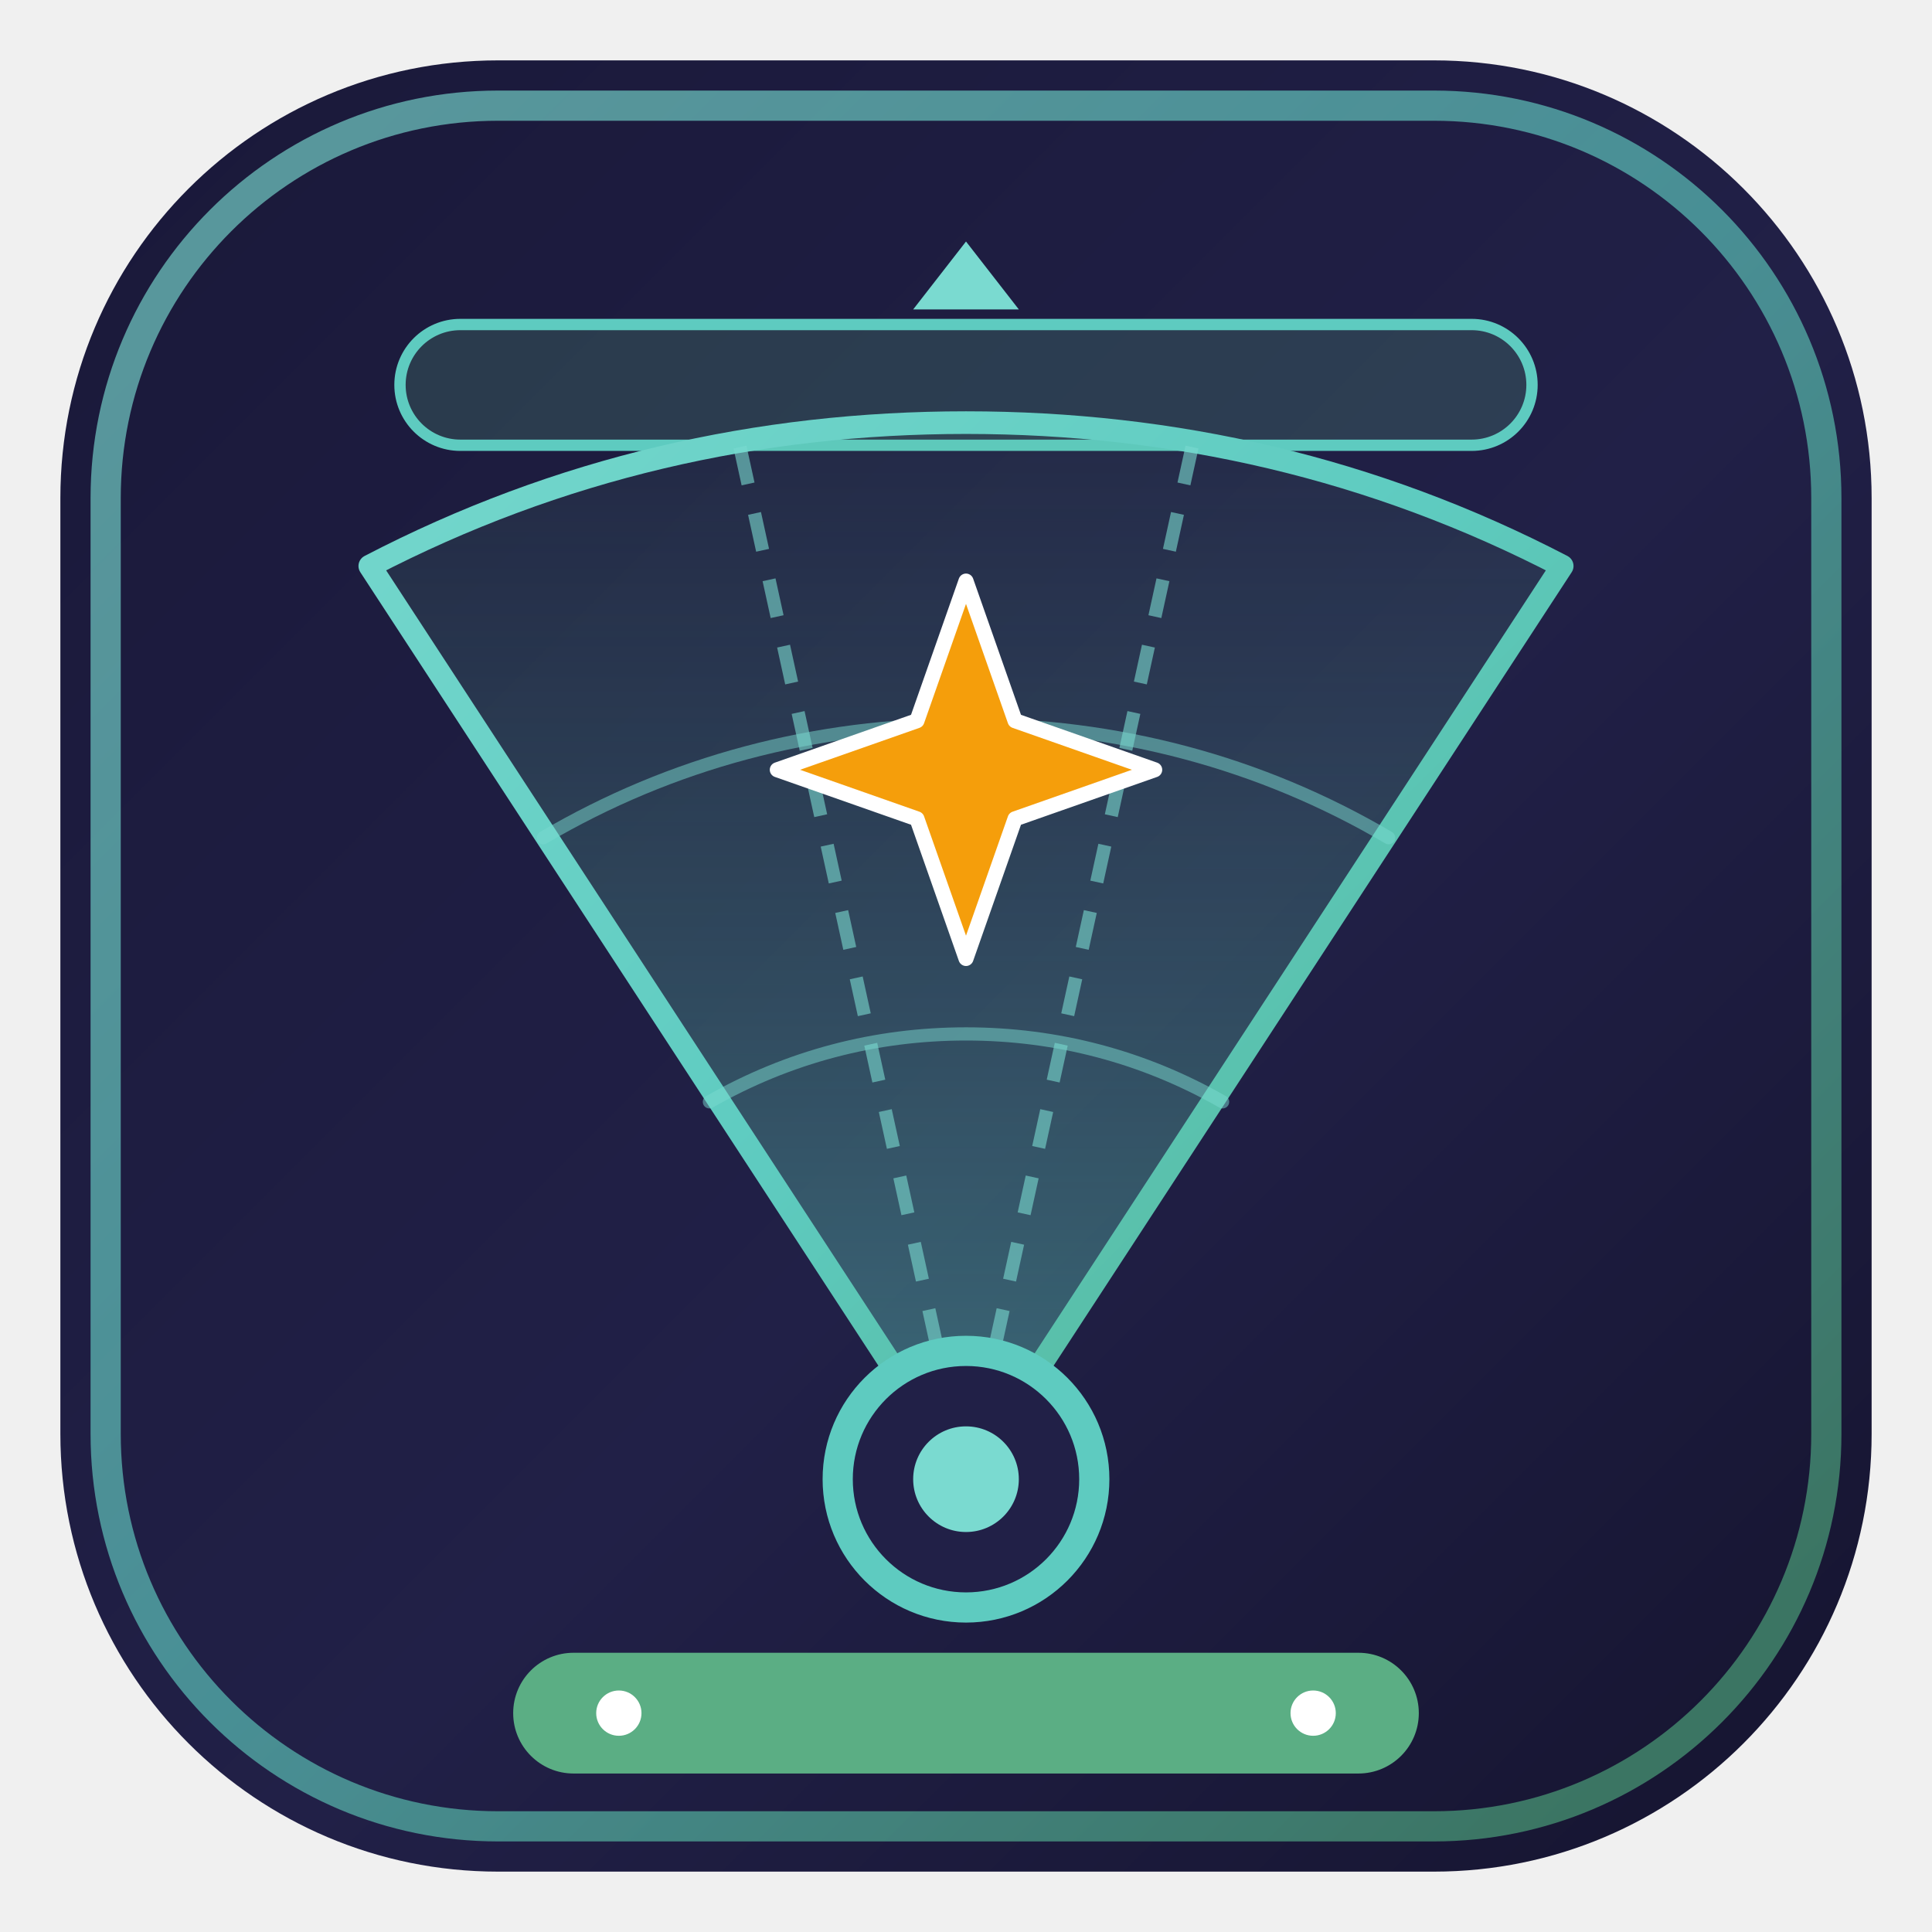
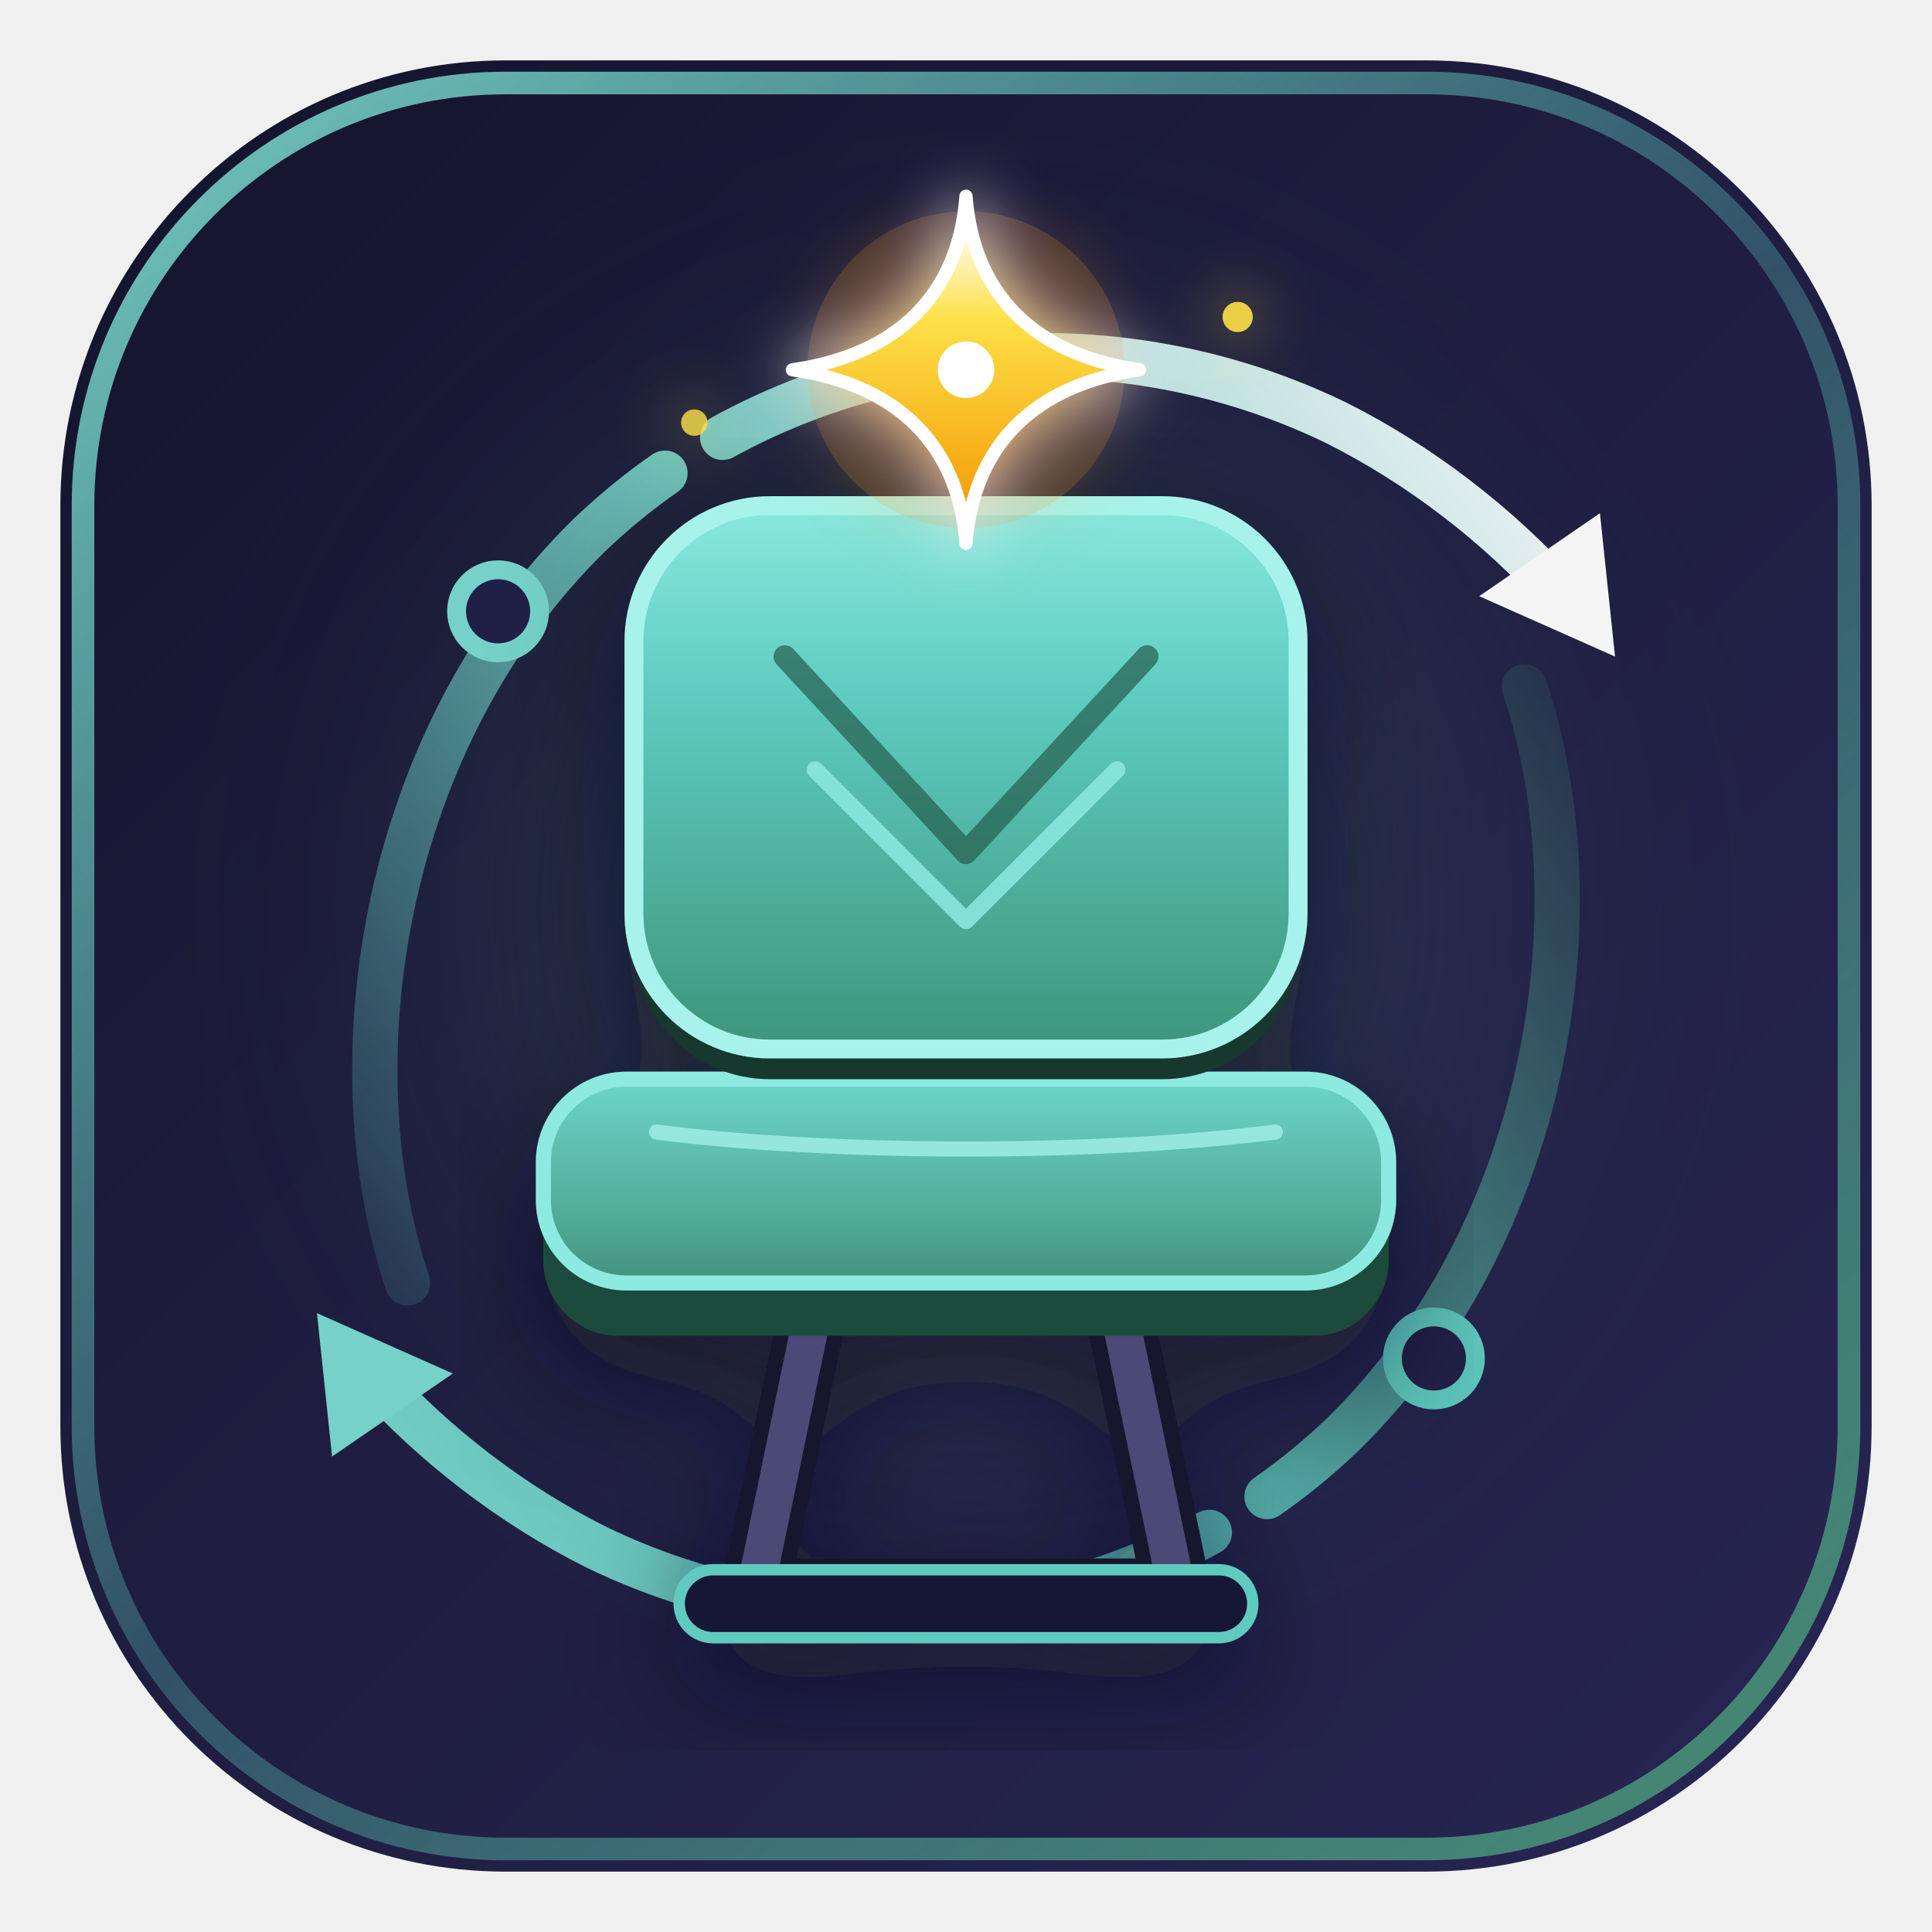
<svg xmlns="http://www.w3.org/2000/svg" viewBox="0 0 512 512" fill="none">
  <defs>
    <linearGradient id="bgGrad" x1="0" y1="0" x2="512" y2="512" gradientUnits="userSpaceOnUse">
-       <stop offset="0%" stop-color="#191838" />
-       <stop offset="55%" stop-color="#212047" />
-       <stop offset="100%" stop-color="#14132D" />
+       <stop offset="0%" stop-color="#14132B" />
+       <stop offset="45%" stop-color="#1E1D3F" />
+       <stop offset="100%" stop-color="#282654" />
    </linearGradient>
-     <linearGradient id="mintGrad" x1="64" y1="64" x2="448" y2="448" gradientUnits="userSpaceOnUse">
-       <stop offset="0%" stop-color="#7ADAD0" />
-       <stop offset="50%" stop-color="#5ECBC0" />
-       <stop offset="100%" stop-color="#4FA87D" />
+     <linearGradient id="borderGrad" x1="64" y1="32" x2="448" y2="480" gradientUnits="userSpaceOnUse">
+       <stop offset="0%" stop-color="#7ADAD0" stop-opacity="0.85" />
+       <stop offset="50%" stop-color="#5ECBC0" stop-opacity="0.3" />
+       <stop offset="100%" stop-color="#4FA87D" stop-opacity="0.75" />
    </linearGradient>
-     <linearGradient id="coneGrad" x1="256" y1="400" x2="256" y2="110" gradientUnits="userSpaceOnUse">
-       <stop offset="0%" stop-color="#5ECBC0" stop-opacity="0.45" />
-       <stop offset="100%" stop-color="#5BAE84" stop-opacity="0.08" />
+     <radialGradient id="centerSpot" cx="256" cy="240" r="220" gradientUnits="userSpaceOnUse">
+       <stop offset="0%" stop-color="#5ECBC0" stop-opacity="0.28" />
+       <stop offset="55%" stop-color="#5BAE84" stop-opacity="0.08" />
+       <stop offset="100%" stop-color="#1E1D3F" stop-opacity="0" />
+     </radialGradient>
+     <linearGradient id="seatBackGrad" x1="256" y1="130" x2="256" y2="290" gradientUnits="userSpaceOnUse">
+       <stop offset="0%" stop-color="#8CEAE0" />
+       <stop offset="35%" stop-color="#5ECBC0" />
+       <stop offset="100%" stop-color="#3A8E72" />
    </linearGradient>
+     <linearGradient id="cushionGrad" x1="256" y1="285" x2="256" y2="365" gradientUnits="userSpaceOnUse">
+       <stop offset="0%" stop-color="#6ED6CB" />
+       <stop offset="50%" stop-color="#4FA895" />
+       <stop offset="100%" stop-color="#2C6B57" />
+     </linearGradient>
+     <linearGradient id="swapOrbitTop" x1="100" y1="360" x2="420" y2="120" gradientUnits="userSpaceOnUse">
+       <stop offset="0%" stop-color="#5ECBC0" stop-opacity="0.1" />
+       <stop offset="50%" stop-color="#7ADAD0" stop-opacity="0.9" />
+       <stop offset="100%" stop-color="#FFFFFF" />
+     </linearGradient>
+     <linearGradient id="swapOrbitBottom" x1="420" y1="180" x2="100" y2="420" gradientUnits="userSpaceOnUse">
+       <stop offset="0%" stop-color="#4FA87D" stop-opacity="0.1" />
+       <stop offset="50%" stop-color="#5ECBC0" stop-opacity="0.85" />
+       <stop offset="100%" stop-color="#7ADAD0" />
+     </linearGradient>
+     <linearGradient id="starGrad" x1="256" y1="62" x2="256" y2="152" gradientUnits="userSpaceOnUse">
+       <stop offset="0%" stop-color="#FFFBEB" />
+       <stop offset="25%" stop-color="#FDE047" />
+       <stop offset="80%" stop-color="#F59E0B" />
+       <stop offset="100%" stop-color="#D97706" />
+     </linearGradient>
+     <filter id="shadowFilter" x="-10%" y="-10%" width="120%" height="120%">
+       <feDropShadow dx="0" dy="12" stdDeviation="16" flood-color="#0E0D1F" flood-opacity="0.6" />
+     </filter>
+     <filter id="starGlow" x="-30%" y="-30%" width="160%" height="160%">
+       <feGaussianBlur stdDeviation="8" result="blur" />
+       <feComposite in="SourceGraphic" in2="blur" operator="over" />
+     </filter>
  </defs>
-   <rect x="16" y="16" width="480" height="480" rx="116" fill="url(#bgGrad)" />
-   <rect x="28" y="28" width="456" height="456" rx="104" stroke="url(#mintGrad)" stroke-width="8" stroke-opacity="0.65" />
-   <rect x="106" y="86" width="300" height="32" rx="16" fill="#5BAE84" fill-opacity="0.22" stroke="#5ECBC0" stroke-width="3" />
-   <path d="M256 64L270 82H242L256 64Z" fill="#7ADAD0" />
-   <path d="M256 392L98 150C148 124 201 112 256 112C311 112 364 124 414 150L256 392Z" fill="url(#coneGrad)" />
-   <path d="M256 392L98 150C148 124 201 112 256 112C311 112 364 124 414 150L256 392Z" stroke="url(#mintGrad)" stroke-width="6" stroke-linejoin="round" />
-   <line x1="256" y1="392" x2="196" y2="118" stroke="#7ADAD0" stroke-width="3.5" stroke-dasharray="10 8" stroke-opacity="0.6" />
-   <line x1="256" y1="392" x2="316" y2="118" stroke="#7ADAD0" stroke-width="3.5" stroke-dasharray="10 8" stroke-opacity="0.6" />
-   <path d="M144 222C178 202 216 192 256 192C296 192 334 202 368 222" stroke="#7ADAD0" stroke-width="3.5" stroke-opacity="0.5" stroke-linecap="round" />
-   <path d="M188 292C209 280 232 274 256 274C280 274 303 280 324 292" stroke="#7ADAD0" stroke-width="3.5" stroke-opacity="0.5" stroke-linecap="round" />
-   <path d="M256 154L269 191L306 204L269 217L256 254L243 217L206 204L243 191L256 154Z" fill="#F59E0B" stroke="#FFFFFF" stroke-width="4" stroke-linejoin="round" />
-   <circle cx="256" cy="392" r="34" fill="#212047" stroke="#5ECBC0" stroke-width="8" />
-   <circle cx="256" cy="392" r="14" fill="#7ADAD0" />
-   <rect x="136" y="438" width="240" height="32" rx="16" fill="#5BAE84" />
-   <circle cx="164" cy="454" r="6" fill="#FFFFFF" />
-   <circle cx="348" cy="454" r="6" fill="#FFFFFF" />
+   <rect x="16" y="16" width="480" height="480" rx="118" fill="url(#bgGrad)" />
+   <rect x="22" y="22" width="468" height="468" rx="112" stroke="url(#borderGrad)" stroke-width="6" />
+   <circle cx="256" cy="245" r="215" fill="url(#centerSpot)" />
+   <g opacity="0.95">
+     <path d="M108 340C88 280 102 195 156 142C208 92 288 80 354 112C376 123 397 139 414 158" stroke="url(#swapOrbitTop)" stroke-width="12" stroke-linecap="round" stroke-dasharray="240 18" />
+     <path d="M428 174L424 136L392 158Z" fill="#FFFFFF" />
+     <path d="M404 182C424 242 410 327 356 380C304 430 224 442 158 410C136 399 115 383 98 364" stroke="url(#swapOrbitBottom)" stroke-width="12" stroke-linecap="round" stroke-dasharray="240 18" />
+     <path d="M84 348L88 386L120 364Z" fill="#7ADAD0" />
+     <circle cx="132" cy="162" r="11" fill="#212047" stroke="#7ADAD0" stroke-width="5" />
+     <circle cx="380" cy="360" r="11" fill="#212047" stroke="#5ECBC0" stroke-width="5" />
+   </g>
+   <g filter="url(#shadowFilter)">
+     <path d="M216 345L200 422H312L296 345" stroke="#16152F" stroke-width="18" stroke-linecap="round" stroke-linejoin="round" />
+     <path d="M216 345L200 422H312L296 345" stroke="#4B4975" stroke-width="10" stroke-linecap="round" stroke-linejoin="round" />
+     <rect x="180" y="416" width="152" height="18" rx="9" fill="#181736" stroke="#5ECBC0" stroke-width="3" />
+     <rect x="144" y="306" width="224" height="48" rx="20" fill="#1C4B3D" />
+     <rect x="144" y="286" width="224" height="54" rx="22" fill="url(#cushionGrad)" stroke="#8CEAE0" stroke-width="4" />
+     <path d="M174 300C220 306 292 306 338 300" stroke="#A7F3EB" stroke-width="4" stroke-linecap="round" opacity="0.75" />
+     <rect x="168" y="142" width="176" height="144" rx="36" fill="#16392E" />
+     <rect x="168" y="134" width="176" height="144" rx="36" fill="url(#seatBackGrad)" stroke="#A7F3EB" stroke-width="5" />
+     <path d="M208 174L256 226L304 174" stroke="#255C4B" stroke-width="6" stroke-linecap="round" stroke-linejoin="round" opacity="0.7" />
+     <path d="M216 204L256 244L296 204" stroke="#8CEAE0" stroke-width="4.5" stroke-linecap="round" stroke-linejoin="round" opacity="0.85" />
+   </g>
+   <g filter="url(#starGlow)">
+     <circle cx="256" cy="98" r="42" fill="#F59E0B" fill-opacity="0.18" />
+     <path d="M256 52          C258 78 274 94 302 98          C274 102 258 118 256 144          C254 118 238 102 210 98          C238 94 254 78 256 52Z" fill="url(#starGrad)" stroke="#FFFFFF" stroke-width="3.5" stroke-linejoin="round" />
+     <circle cx="256" cy="98" r="7.5" fill="#FFFFFF" />
+     <circle cx="328" cy="84" r="4" fill="#FDE047" opacity="0.9" />
+     <circle cx="184" cy="112" r="3.5" fill="#FDE047" opacity="0.8" />
+   </g>
</svg>
